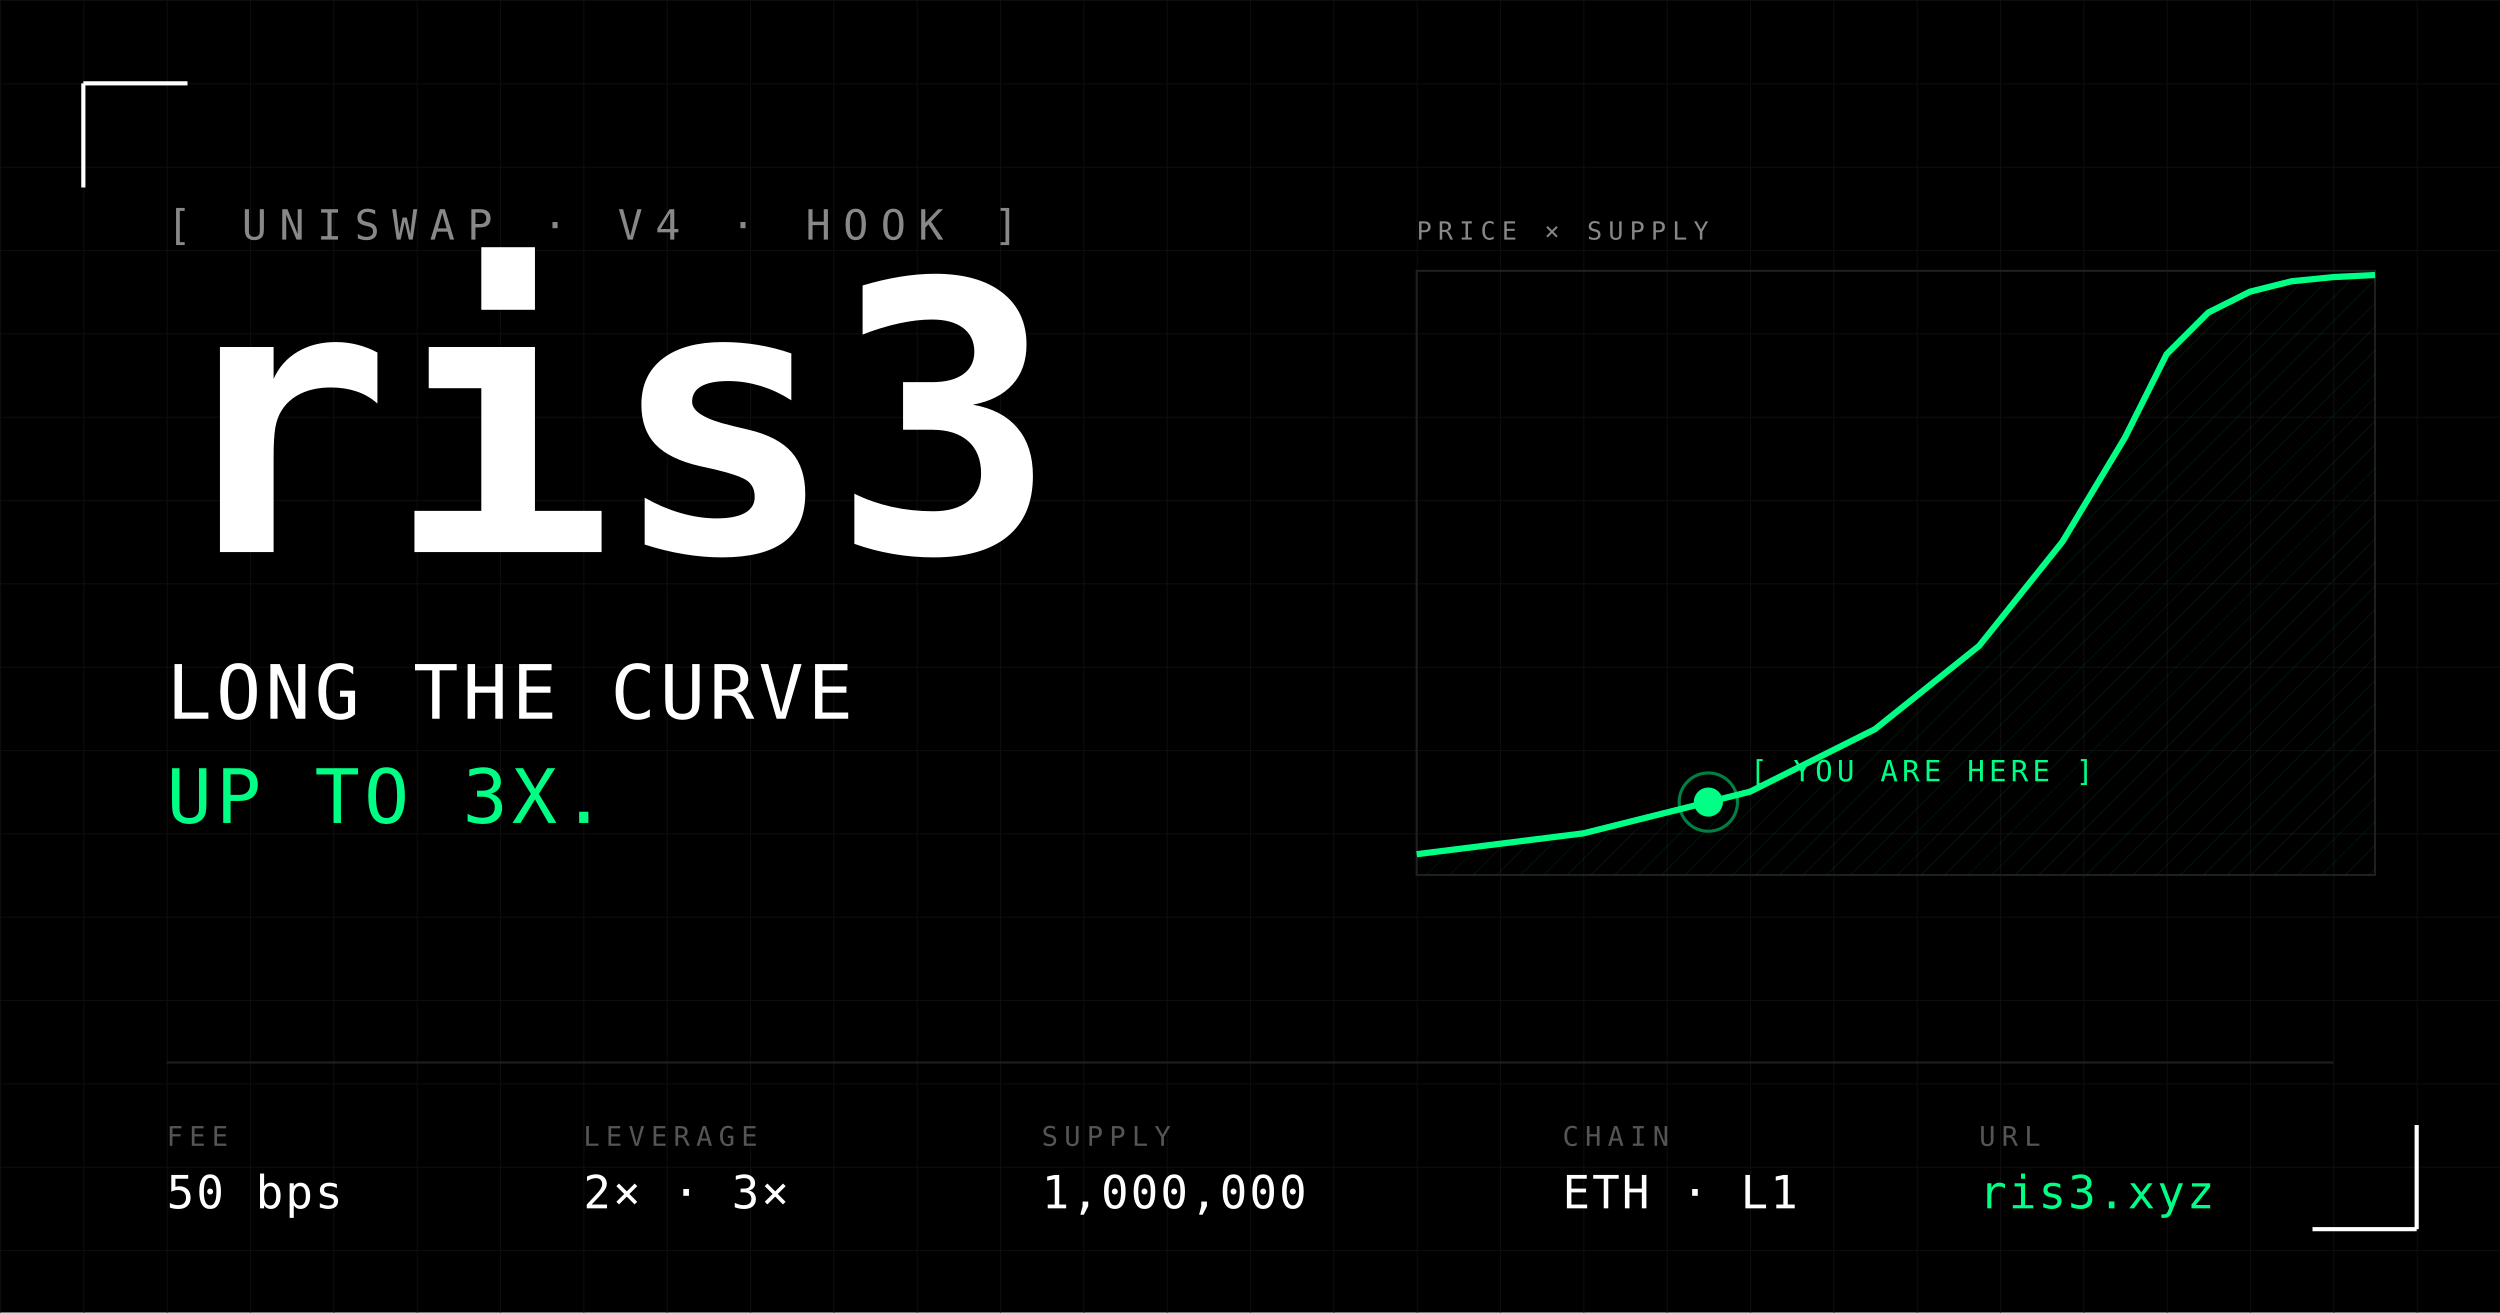
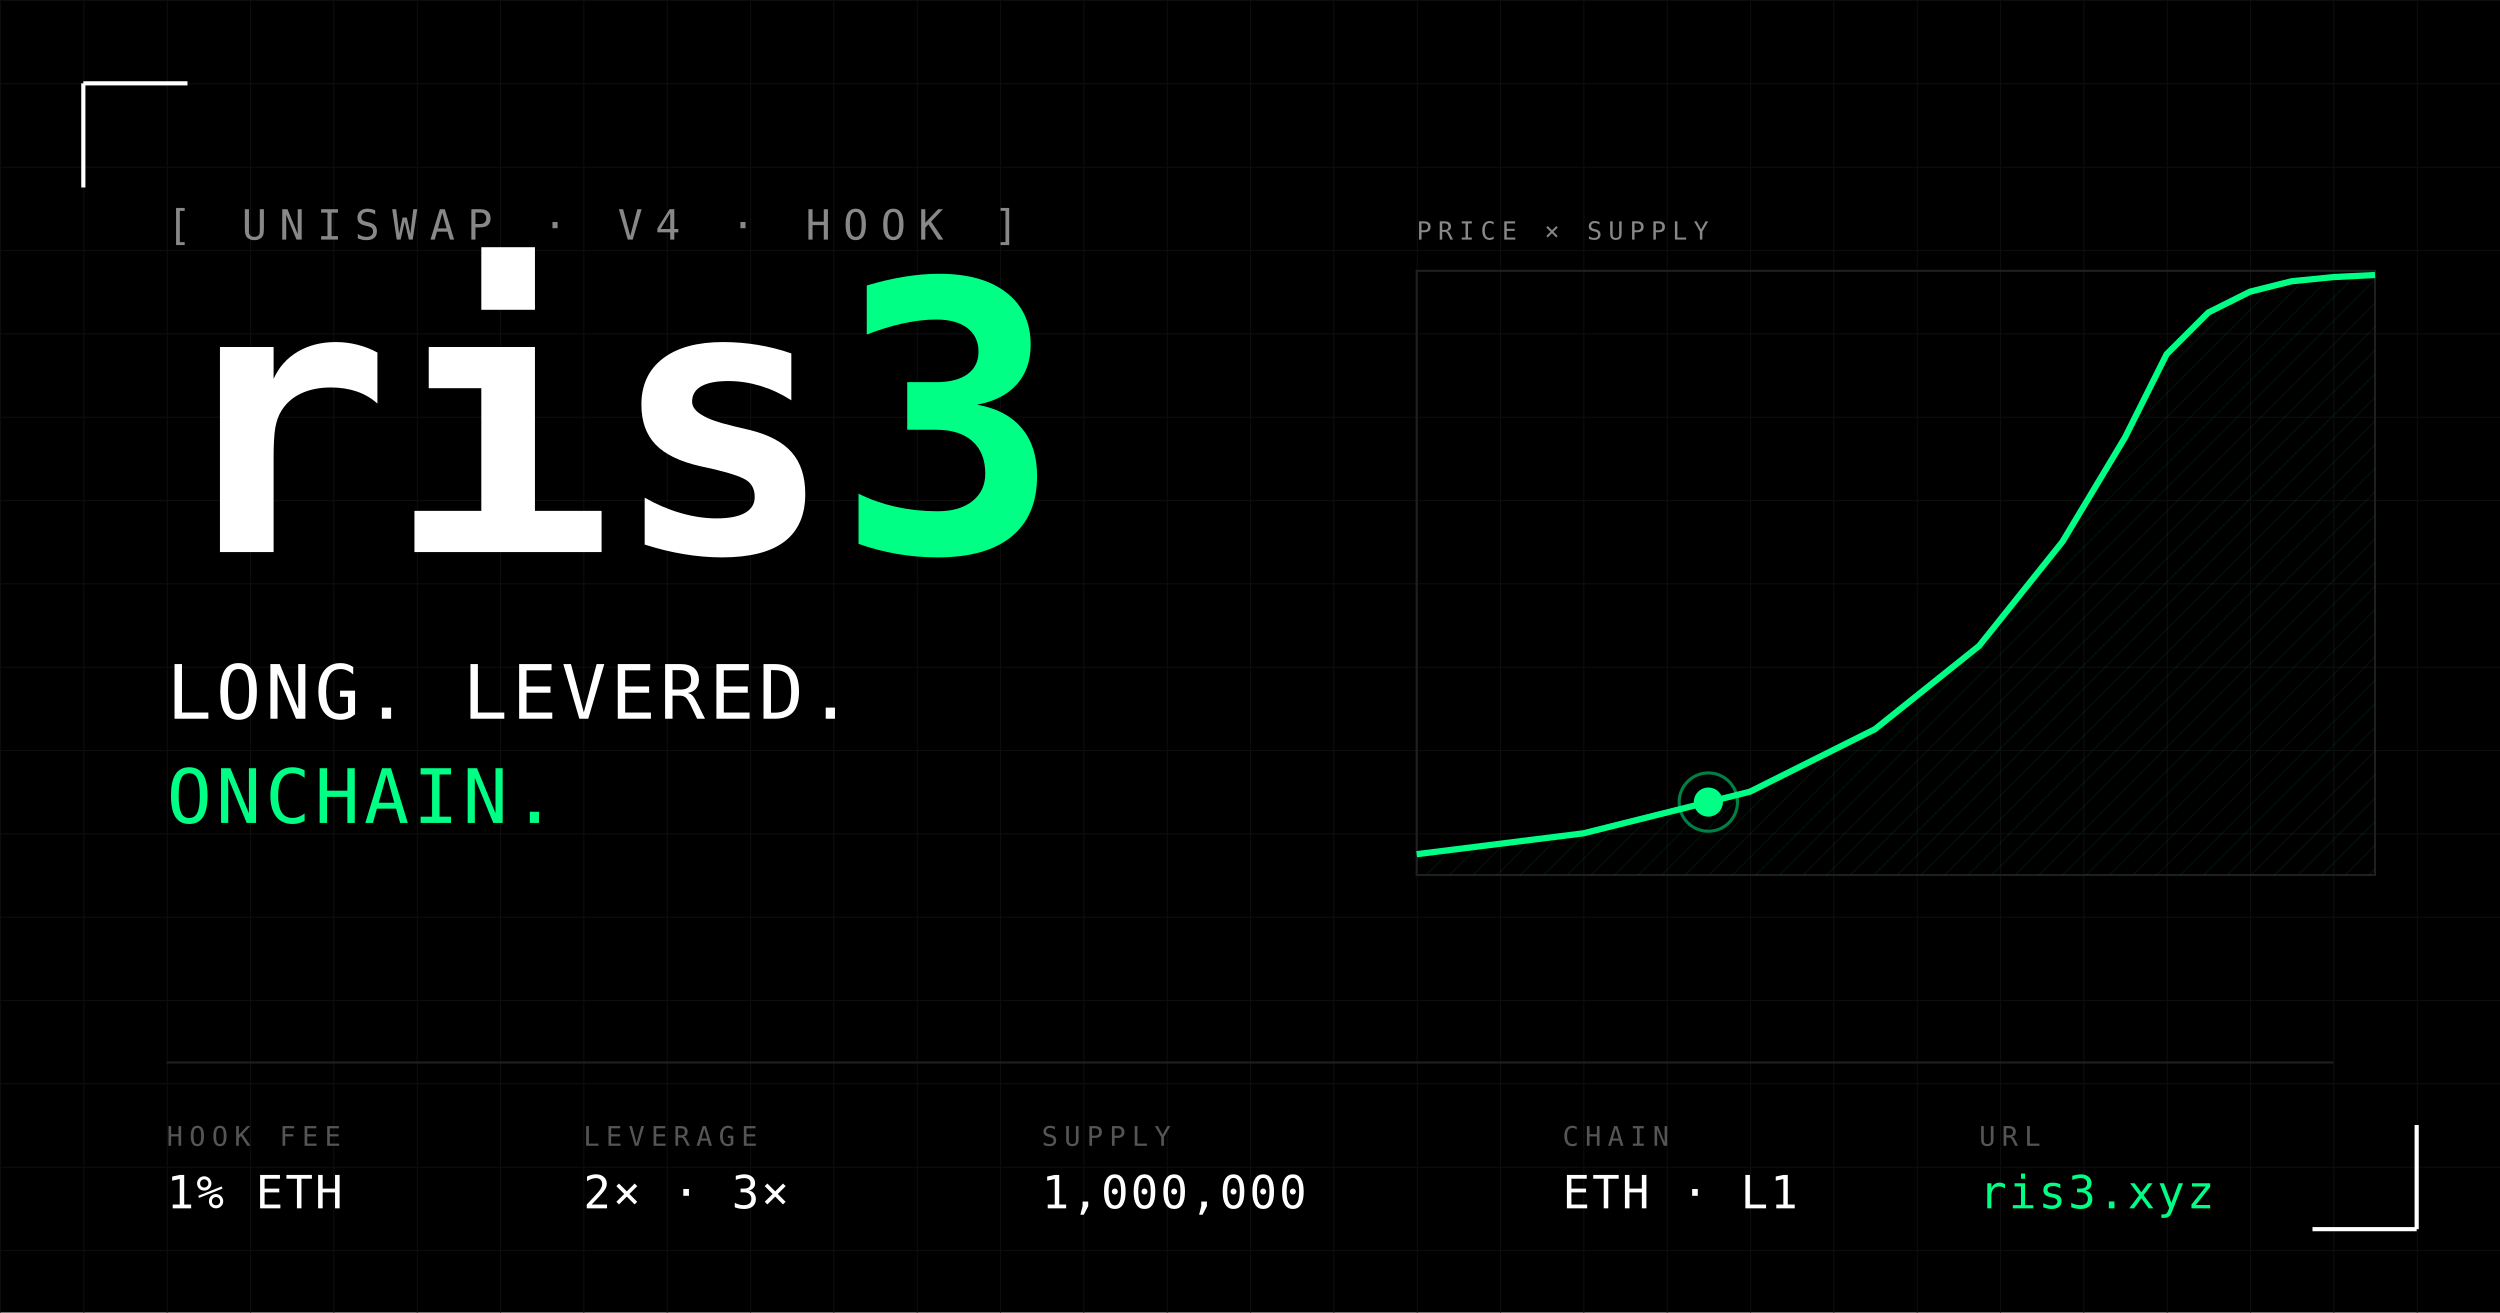
<svg xmlns="http://www.w3.org/2000/svg" viewBox="0 0 1200 630" width="1200" height="630">
  <defs>
    <pattern id="grid" width="40" height="40" patternUnits="userSpaceOnUse">
      <path d="M 40 0 L 0 0 0 40" fill="none" stroke="#0d0d0d" stroke-width="1" />
    </pattern>
    <pattern id="hatch" width="8" height="8" patternUnits="userSpaceOnUse" patternTransform="rotate(45)">
      <line x1="0" y1="0" x2="0" y2="8" stroke="#00ff85" stroke-width="0.8" opacity="0.10" />
    </pattern>
  </defs>
  <rect width="1200" height="630" fill="#000000" />
  <rect width="1200" height="630" fill="url(#grid)" />
  <path d="M 40 40 L 40 90 M 40 40 L 90 40" stroke="#ffffff" stroke-width="2" fill="none" />
  <path d="M 1160 590 L 1160 540 M 1160 590 L 1110 590" stroke="#ffffff" stroke-width="2" fill="none" />
  <text x="80" y="115" font-family="'JetBrains Mono','SF Mono',Menlo,monospace" font-size="20" letter-spacing="6" fill="#888888">
    [ UNISWAP · V4 · HOOK ]
  </text>
-   <text x="80" y="265" font-family="'JetBrains Mono','SF Mono',Menlo,monospace" font-weight="700" font-size="180" letter-spacing="-2" fill="#ffffff">
-     ris3
+   <text x="80" y="265" font-family="'JetBrains Mono','SF Mono',Menlo,monospace" font-weight="800" font-size="180" letter-spacing="-2" fill="#ffffff">
+     ris<tspan fill="#00ff85">3</tspan>
  </text>
  <text x="80" y="345" font-family="'JetBrains Mono','SF Mono',Menlo,monospace" font-size="36" letter-spacing="2" fill="#ffffff">
-     LONG THE CURVE
+     LONG. LEVERED.
  </text>
  <text x="80" y="395" font-family="'JetBrains Mono','SF Mono',Menlo,monospace" font-size="36" letter-spacing="2" fill="#00ff85">
-     UP TO 3X.
+     ONCHAIN.
  </text>
  <g transform="translate(680, 130)">
    <rect x="0" y="0" width="460" height="290" fill="none" stroke="#1f1f1f" stroke-width="1" />
    <path d="M 0 290 L 0 280 L 80 270 L 160 250 L 220 220 L 270 180 L 310 130 L 340 80 L 360 40 L 380 20 L 400 10 L 420 5 L 440 3 L 460 2 L 460 290 Z" fill="url(#hatch)" />
    <path d="M 0 280 L 80 270 L 160 250 L 220 220 L 270 180 L 310 130 L 340 80 L 360 40 L 380 20 L 400 10 L 420 5 L 440 3 L 460 2" fill="none" stroke="#00ff85" stroke-width="3" />
    <circle cx="140" cy="255" r="7" fill="#00ff85" />
    <circle cx="140" cy="255" r="14" fill="none" stroke="#00ff85" stroke-width="1.5" opacity="0.5" />
-     <text x="160" y="245" font-family="'JetBrains Mono',monospace" font-size="14" letter-spacing="2" fill="#00ff85">[ YOU ARE HERE ]</text>
    <text x="0" y="-15" font-family="'JetBrains Mono',monospace" font-size="12" letter-spacing="3" fill="#888888">PRICE × SUPPLY</text>
  </g>
  <g transform="translate(0, 510)">
    <line x1="80" y1="0" x2="1120" y2="0" stroke="#1f1f1f" stroke-width="1" />
-     <text x="80" y="40" font-family="'JetBrains Mono',monospace" font-size="13" letter-spacing="3" fill="#555555">FEE</text>
-     <text x="80" y="70" font-family="'JetBrains Mono',monospace" font-size="22" letter-spacing="1" fill="#ffffff">50 bps</text>
+     <text x="80" y="40" font-family="'JetBrains Mono',monospace" font-size="13" letter-spacing="3" fill="#555555">HOOK FEE</text>
+     <text x="80" y="70" font-family="'JetBrains Mono',monospace" font-size="22" letter-spacing="1" fill="#ffffff">1% ETH</text>
    <text x="280" y="40" font-family="'JetBrains Mono',monospace" font-size="13" letter-spacing="3" fill="#555555">LEVERAGE</text>
    <text x="280" y="70" font-family="'JetBrains Mono',monospace" font-size="22" letter-spacing="1" fill="#ffffff">2× · 3×</text>
    <text x="500" y="40" font-family="'JetBrains Mono',monospace" font-size="13" letter-spacing="3" fill="#555555">SUPPLY</text>
    <text x="500" y="70" font-family="'JetBrains Mono',monospace" font-size="22" letter-spacing="1" fill="#ffffff">1,000,000</text>
    <text x="750" y="40" font-family="'JetBrains Mono',monospace" font-size="13" letter-spacing="3" fill="#555555">CHAIN</text>
    <text x="750" y="70" font-family="'JetBrains Mono',monospace" font-size="22" letter-spacing="1" fill="#ffffff">ETH · L1</text>
    <text x="950" y="40" font-family="'JetBrains Mono',monospace" font-size="13" letter-spacing="3" fill="#555555">URL</text>
    <text x="950" y="70" font-family="'JetBrains Mono',monospace" font-size="22" letter-spacing="1" fill="#00ff85">ris3.xyz</text>
  </g>
</svg>
